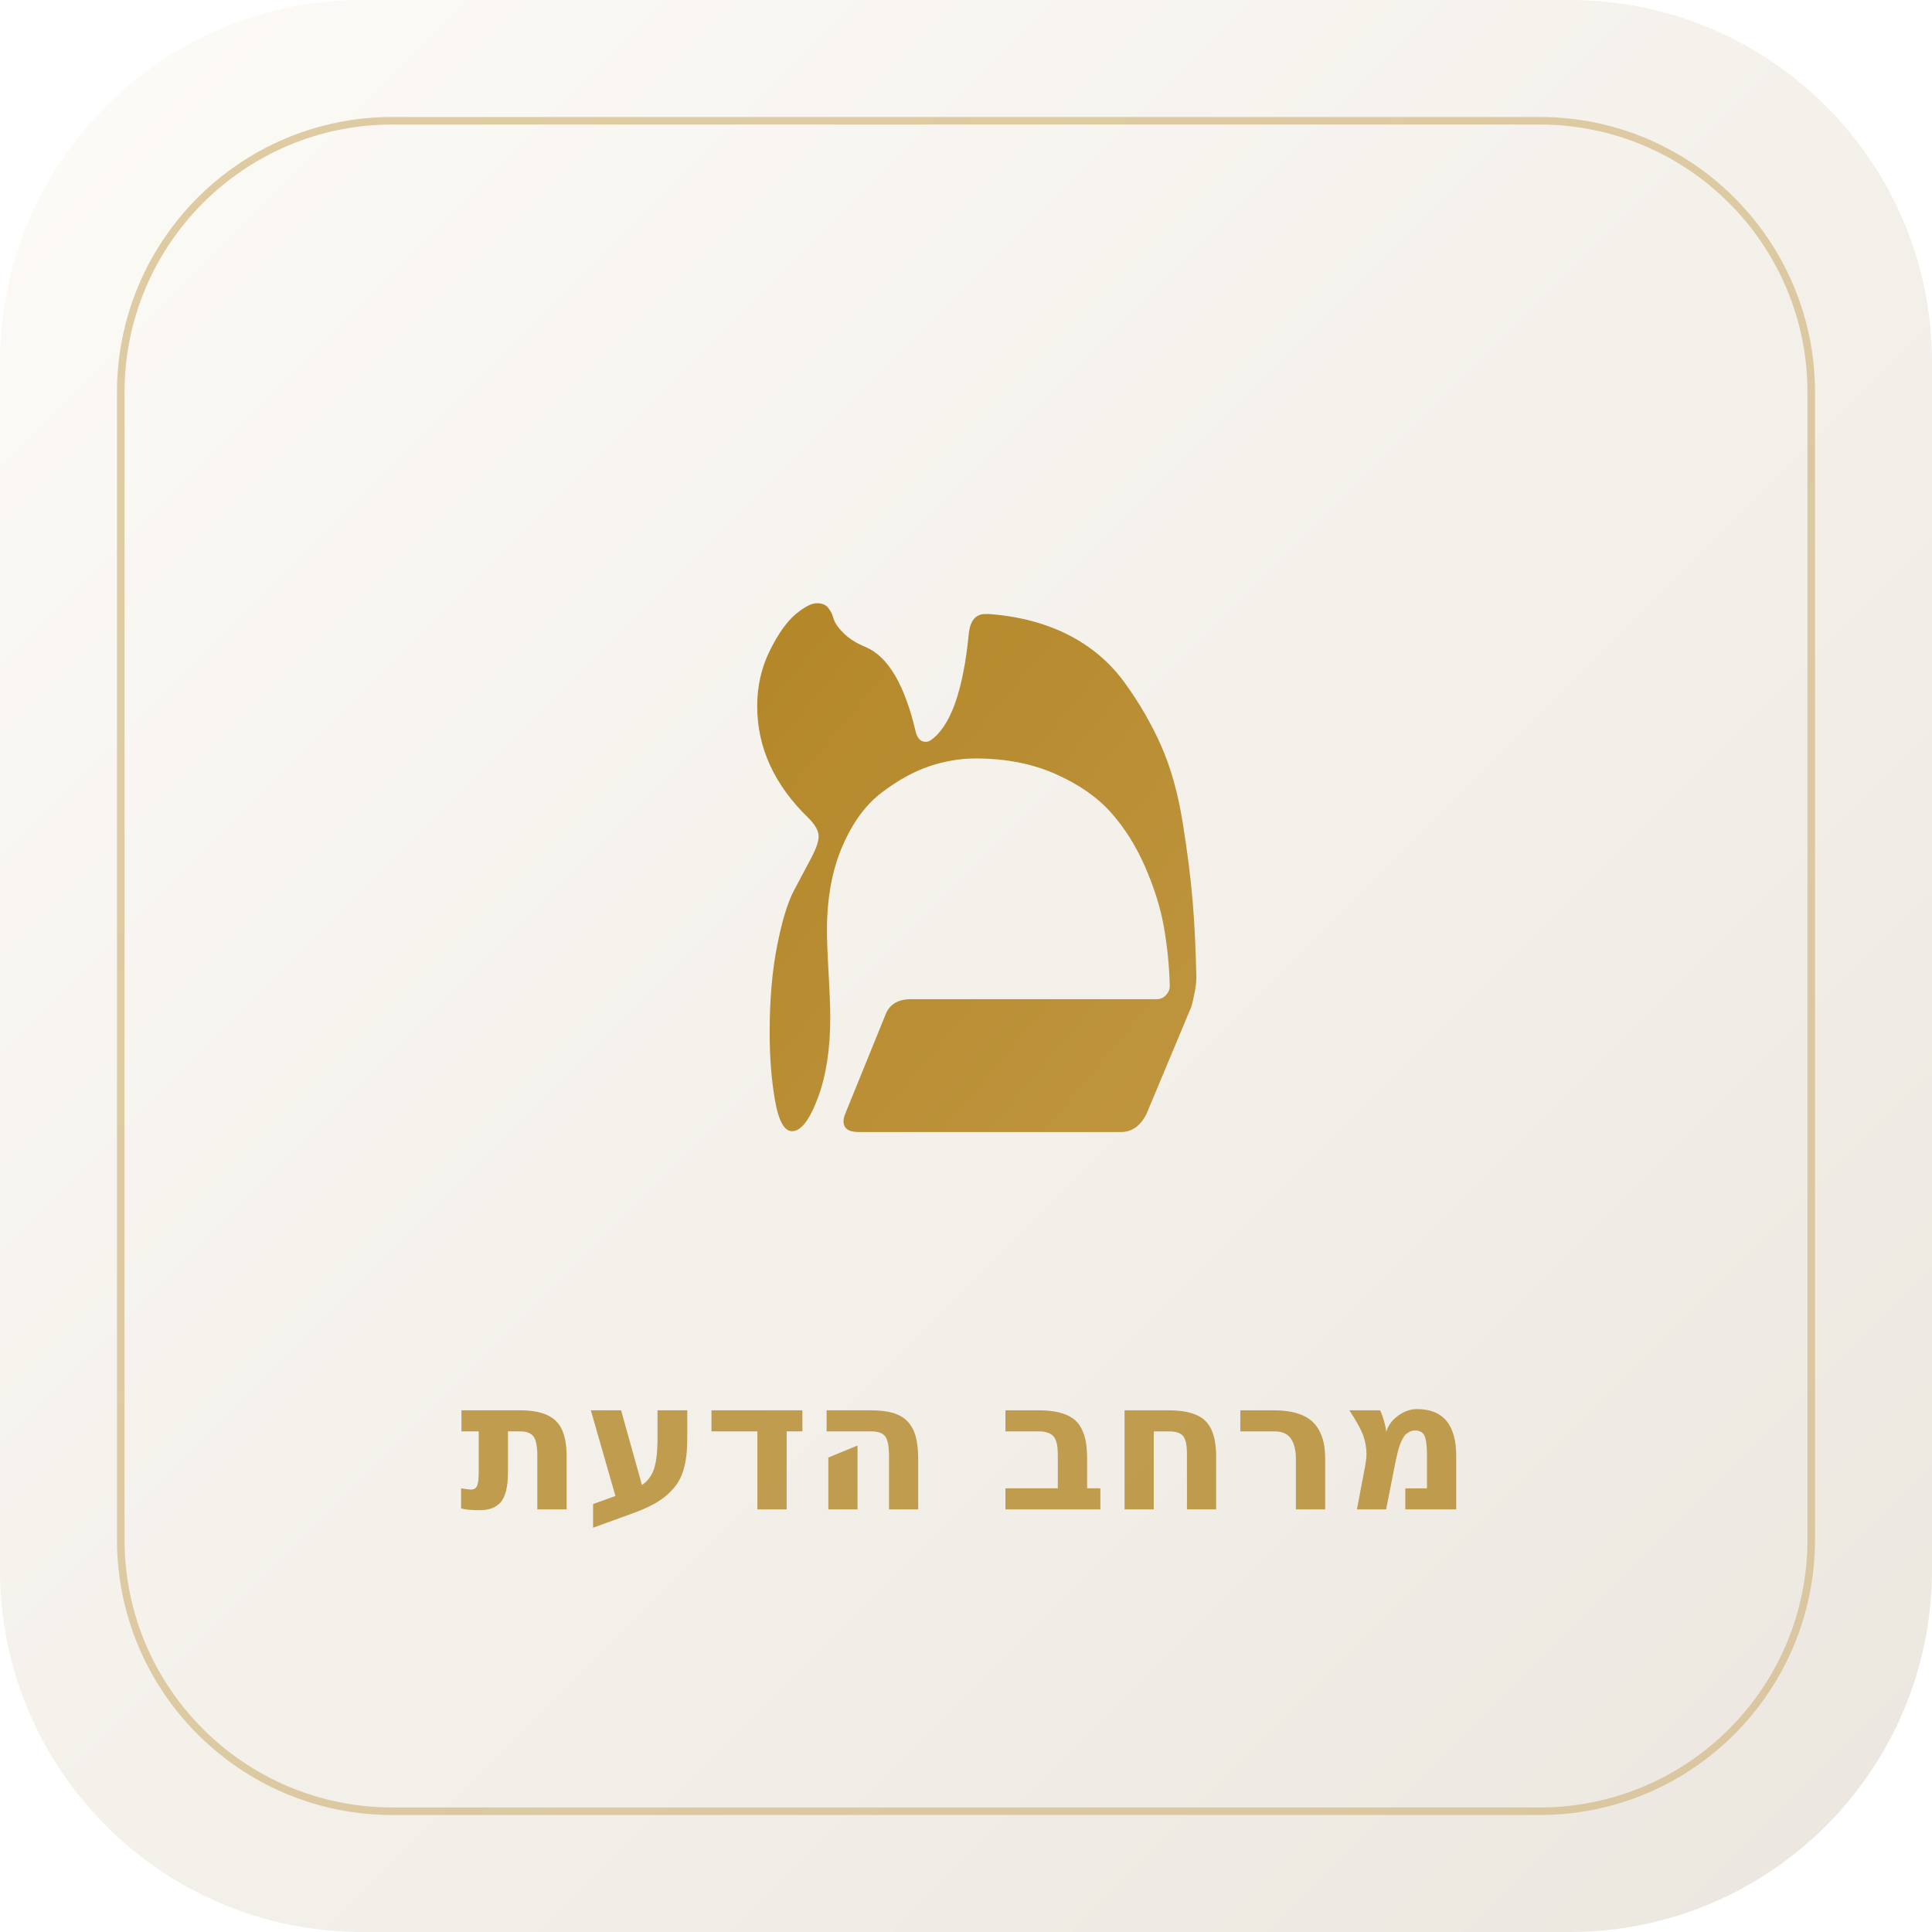
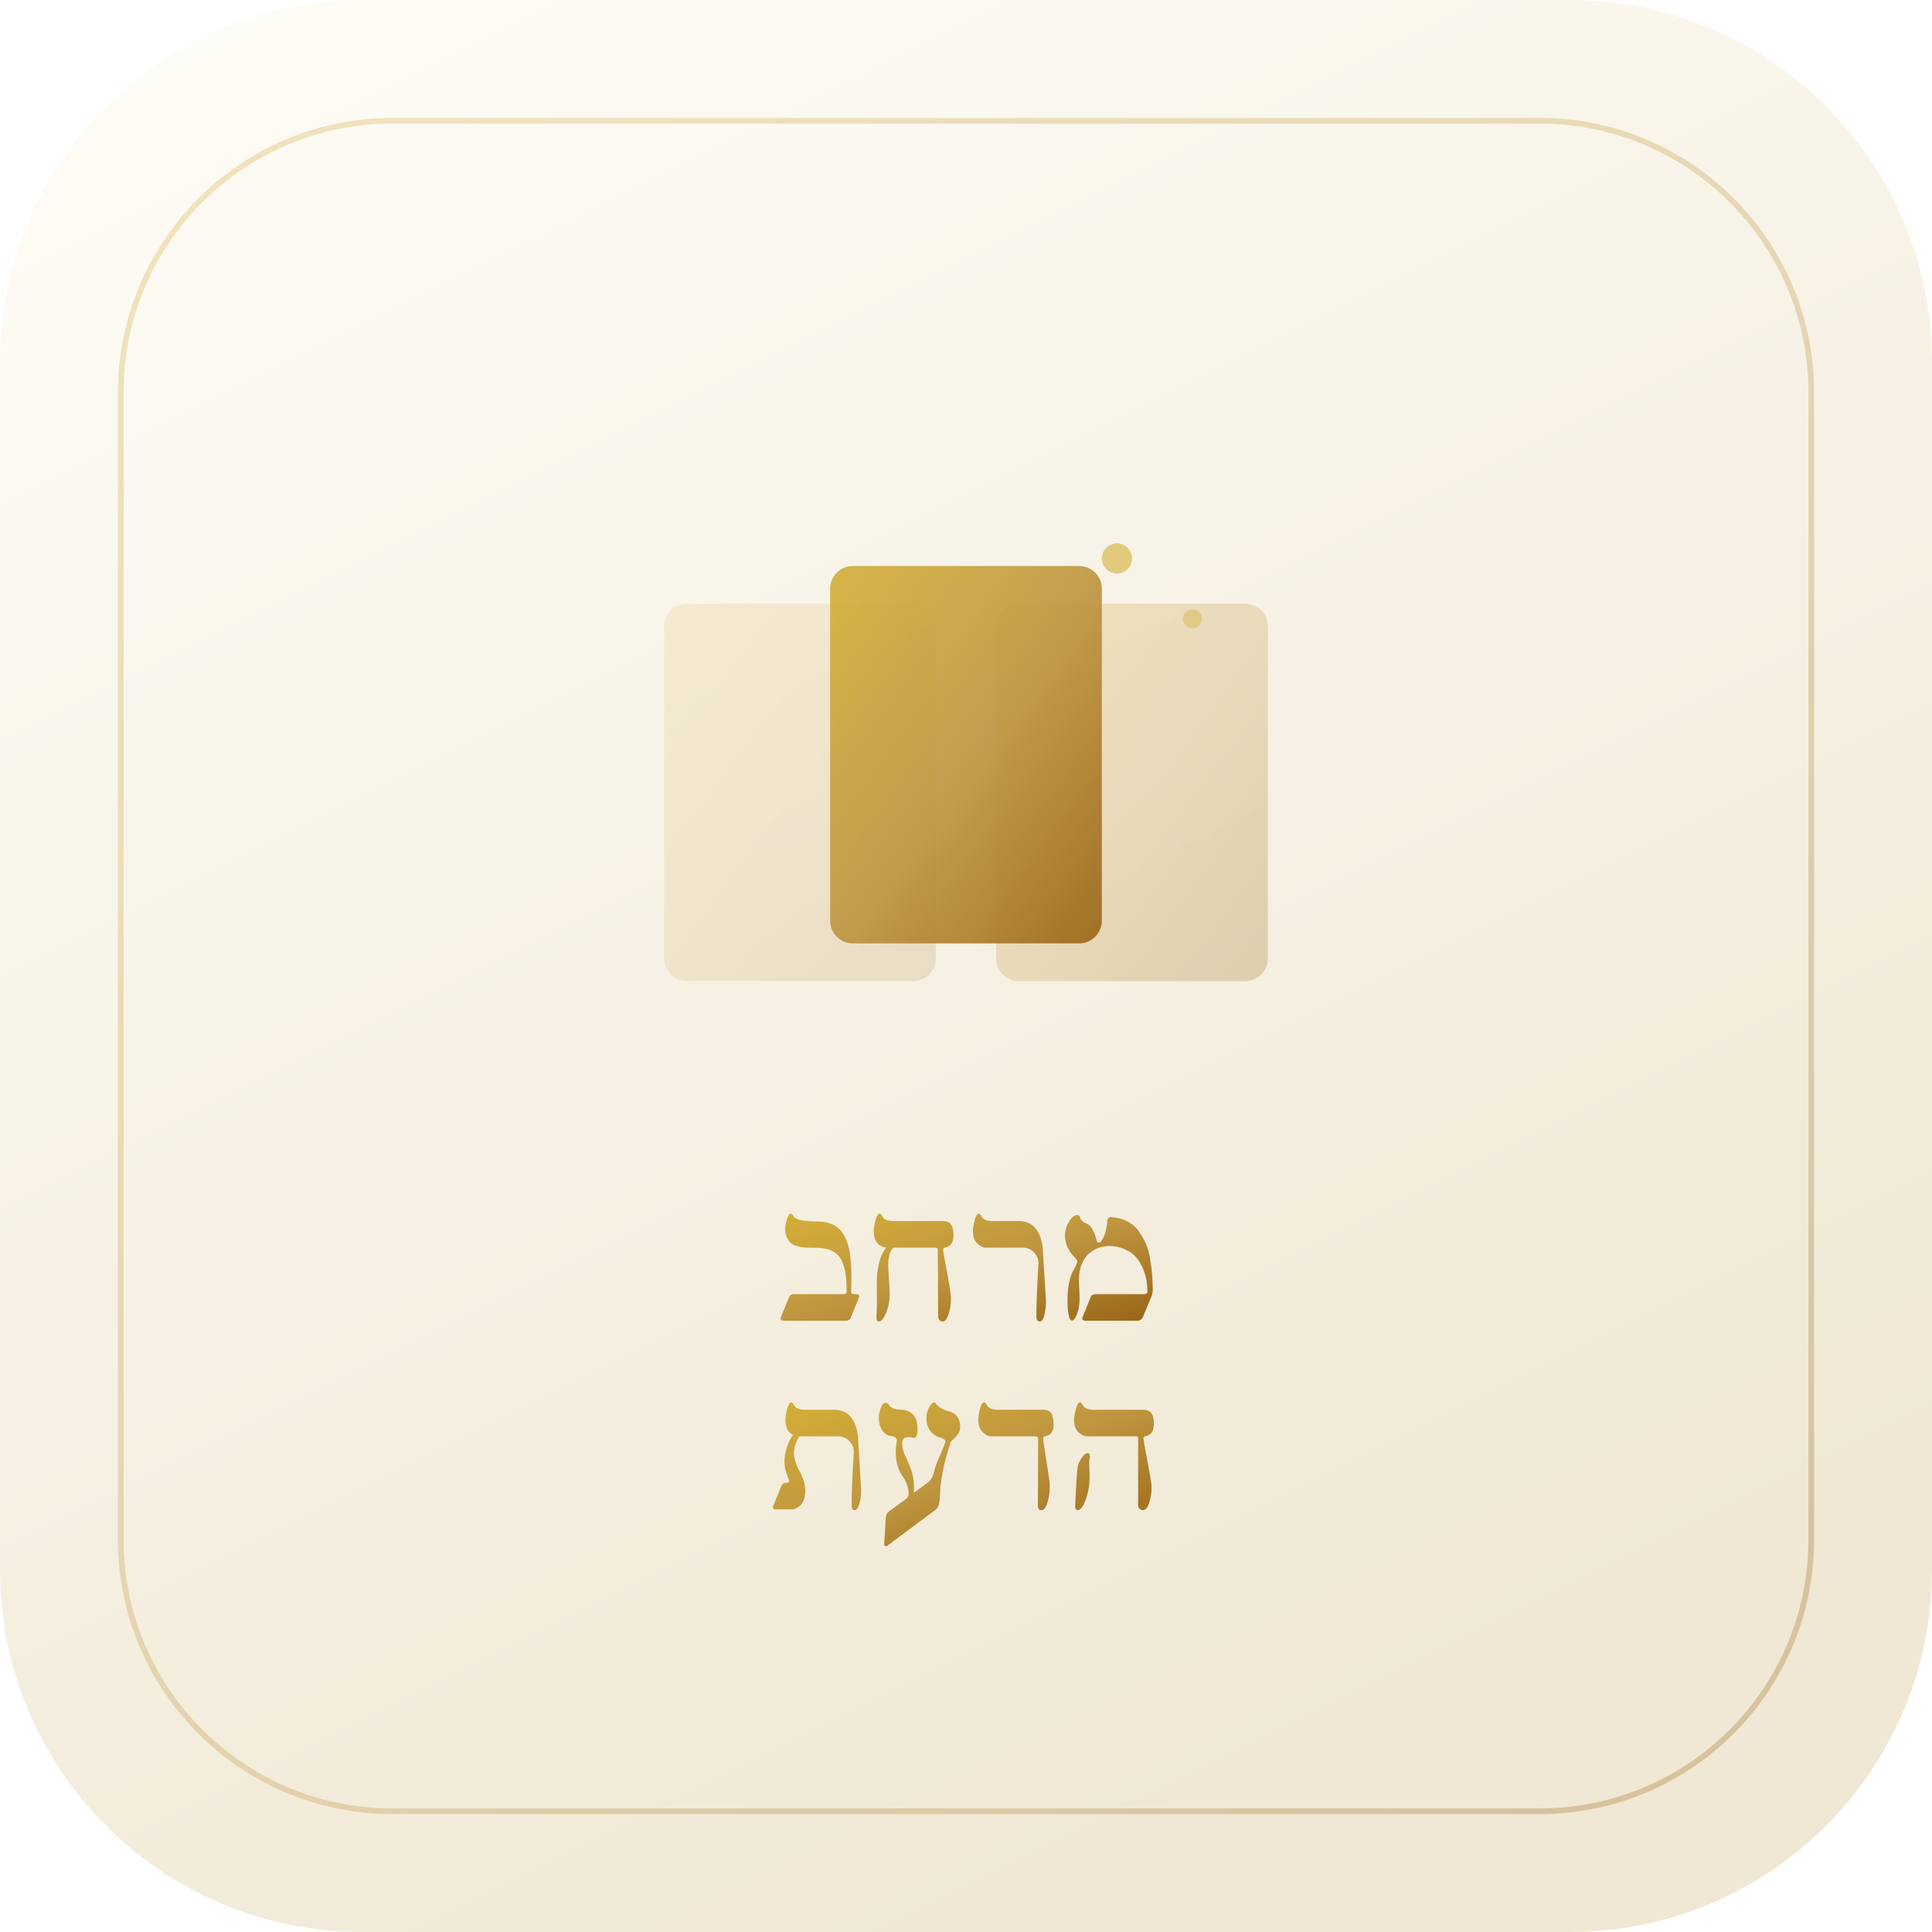
<svg xmlns="http://www.w3.org/2000/svg" viewBox="0 0 512 512">
  <defs>
-     <linearGradient id="bg" x1="0%" y1="0%" x2="100%" y2="100%">
-       <stop offset="0%" style="stop-color:#FDFBF7" />
-       <stop offset="100%" style="stop-color:#EBE7DF" />
+     <linearGradient id="bg" x1="0" y1="0" x2="0.5" y2="1">
+       <stop offset="0%" stop-color="#FFFDF8" />
+       <stop offset="100%" stop-color="#F0E8D4" />
    </linearGradient>
-     <linearGradient id="gold" x1="0%" y1="0%" x2="100%" y2="100%">
-       <stop offset="0%" style="stop-color:#B38728" />
-       <stop offset="100%" style="stop-color:#BF953F" />
+     <linearGradient id="gold" x1="0" y1="0" x2="1" y2="1">
+       <stop offset="0%" stop-color="#D4AF37" />
+       <stop offset="50%" stop-color="#BF953F" />
+       <stop offset="100%" stop-color="#996515" />
    </linearGradient>
  </defs>
  <rect width="512" height="512" rx="96" fill="url(#bg)" />
-   <rect x="32" y="32" width="448" height="448" rx="72" fill="none" stroke="url(#gold)" stroke-width="2" opacity="0.4" />
-   <text x="256" y="300" text-anchor="middle" font-family="serif" font-size="220" font-weight="800" fill="url(#gold)">מ</text>
-   <text x="256" y="400" text-anchor="middle" font-family="sans-serif" font-size="48" font-weight="600" fill="#B38728" opacity="0.8">מרחב הדעת</text>
+   <rect x="32" y="32" width="448" height="448" rx="72" fill="none" stroke="url(#gold)" stroke-width="1.5" opacity="0.3" />
+   <g transform="translate(256,220)" fill="url(#gold)">
+     <rect x="-80" y="-60" width="72" height="100" rx="6" opacity="0.15" />
+     <rect x="8" y="-60" width="72" height="100" rx="6" opacity="0.25" />
+     <rect x="-36" y="-70" width="72" height="100" rx="6" fill="url(#gold)" opacity="0.9" />
+   </g>
+   <circle cx="296" cy="148" r="4" fill="#D4AF37" opacity="0.6" />
+   <circle cx="316" cy="164" r="2.5" fill="#D4AF37" opacity="0.4" />
+   <text x="256" y="350" text-anchor="middle" font-family="serif" font-size="44" font-weight="700" fill="url(#gold)" letter-spacing="2">מרחב</text>
+   <text x="256" y="400" text-anchor="middle" font-family="serif" font-size="44" font-weight="700" fill="url(#gold)" letter-spacing="2">הדעת</text>
+   <line x1="186" y1="418" x2="326" y2="418" stroke="url(#gold)" stroke-width="1" opacity="0.3" />
</svg>
